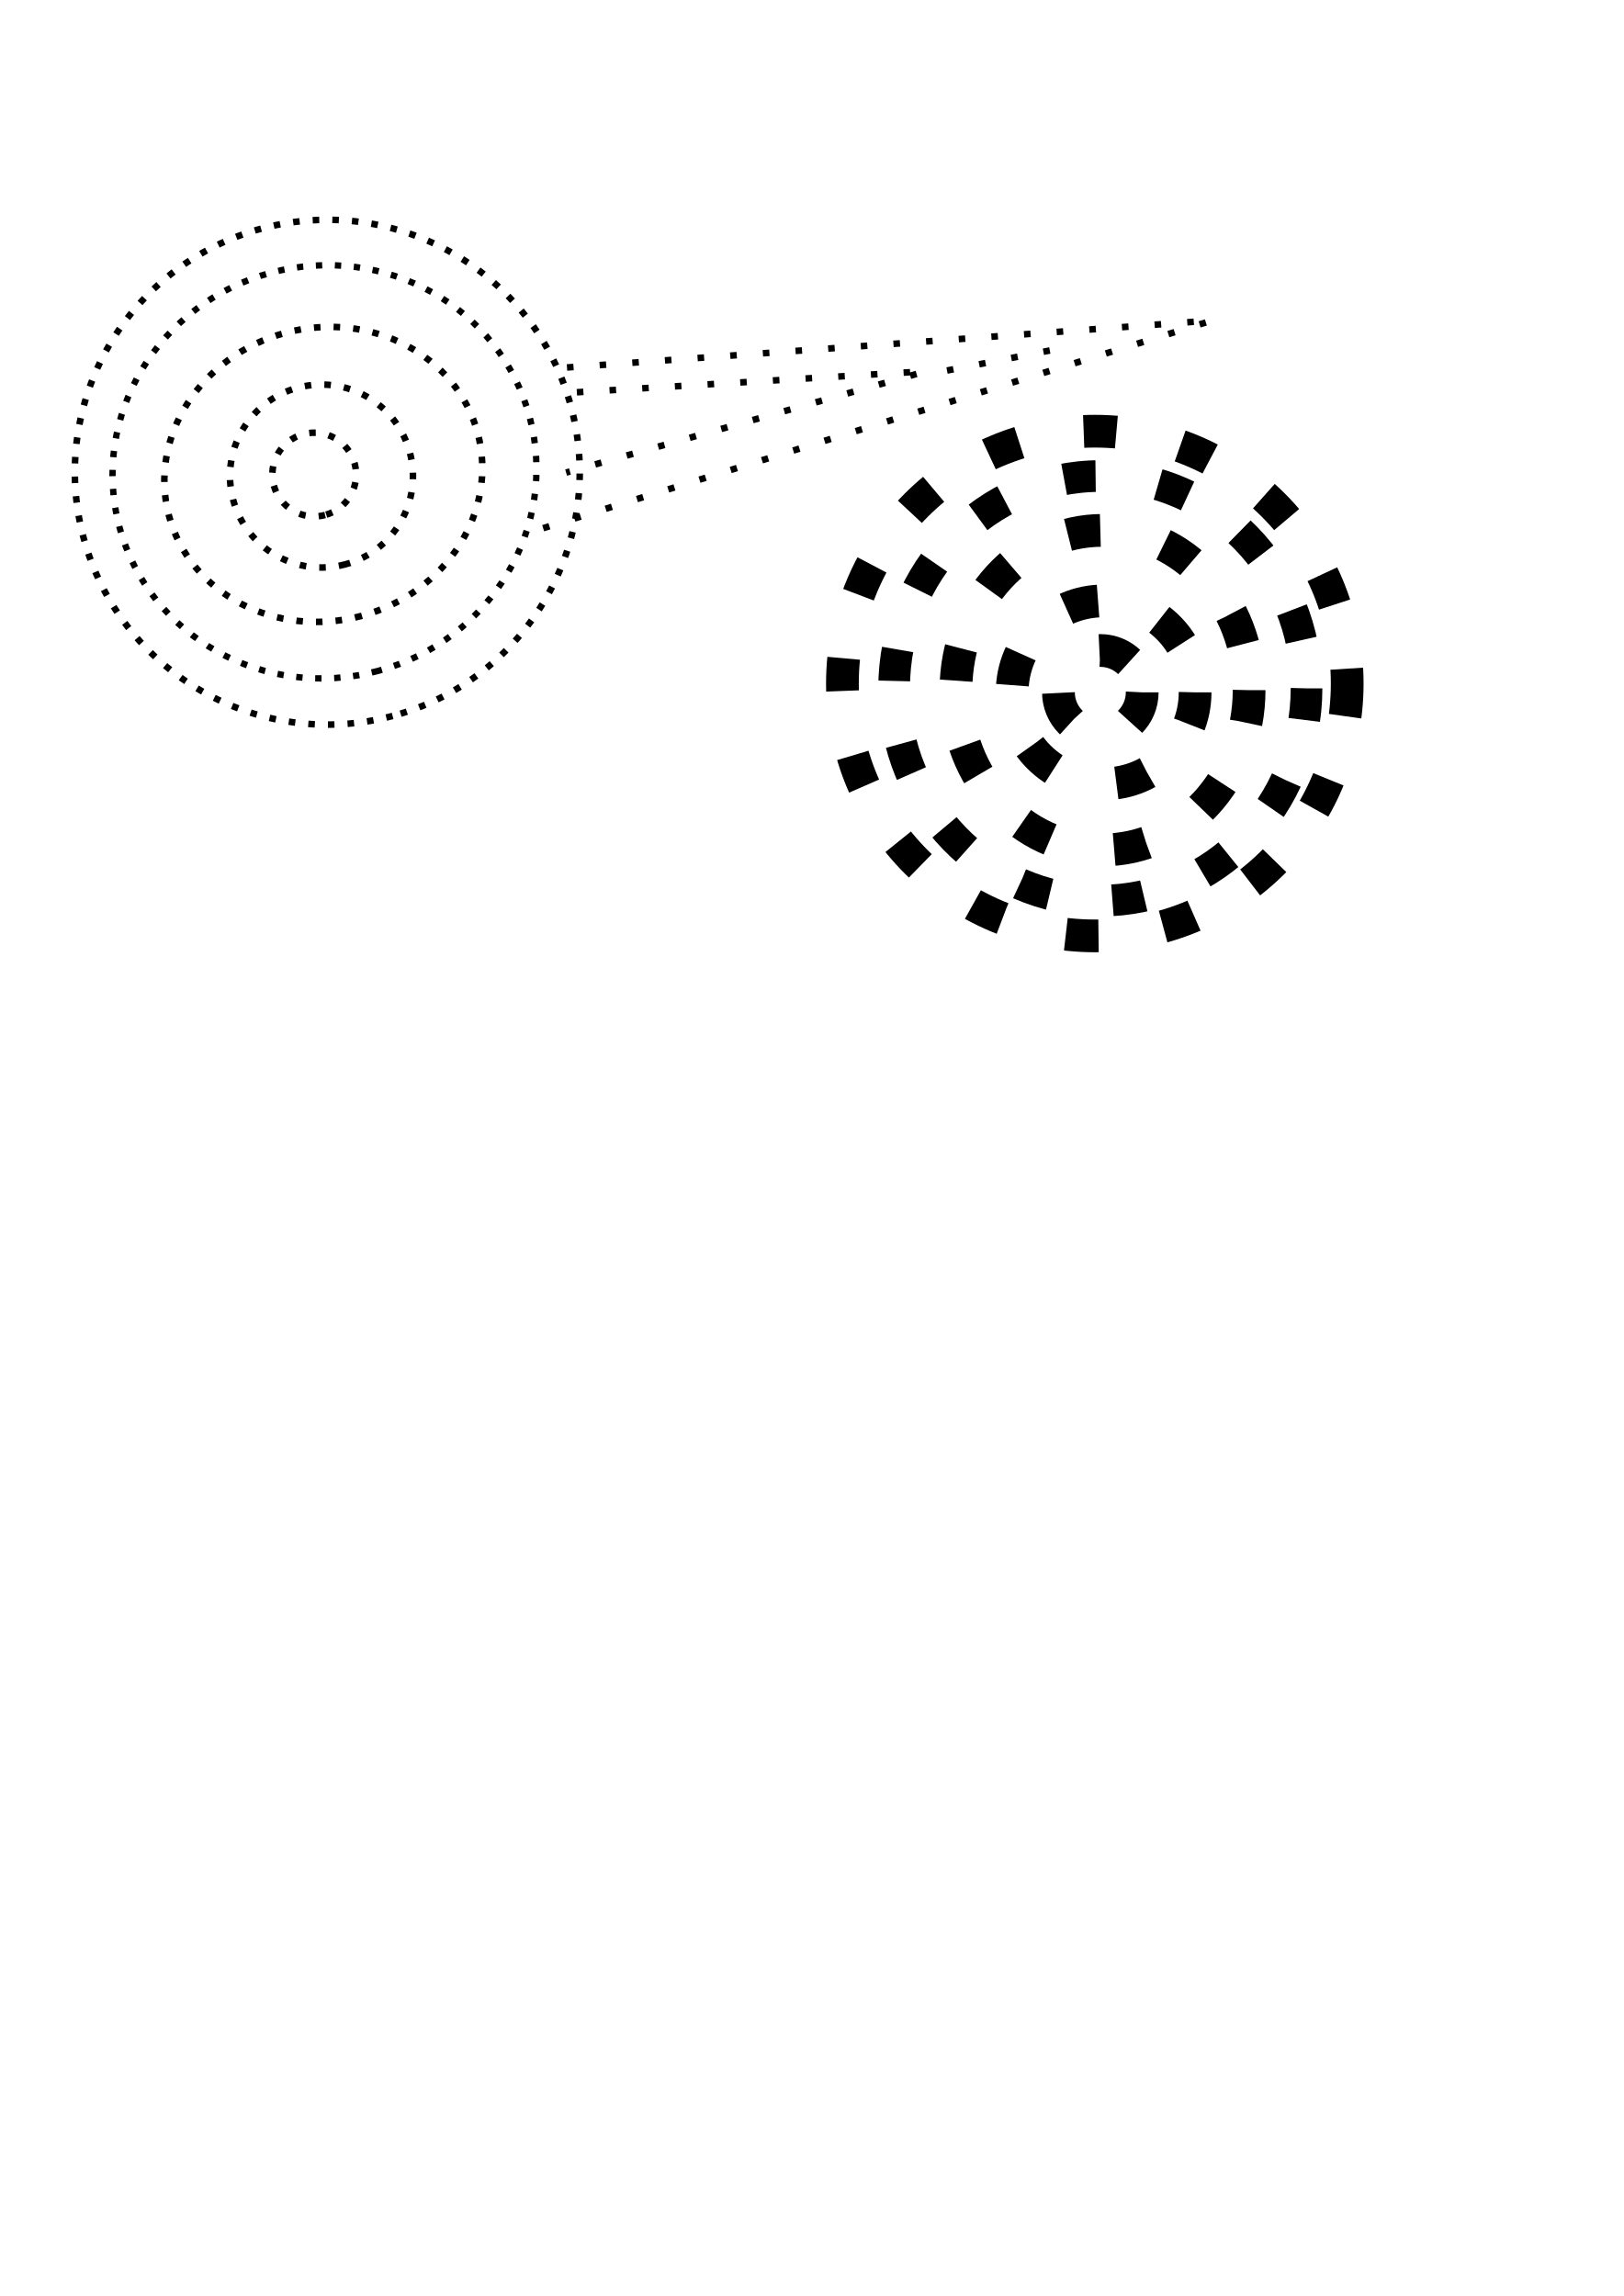
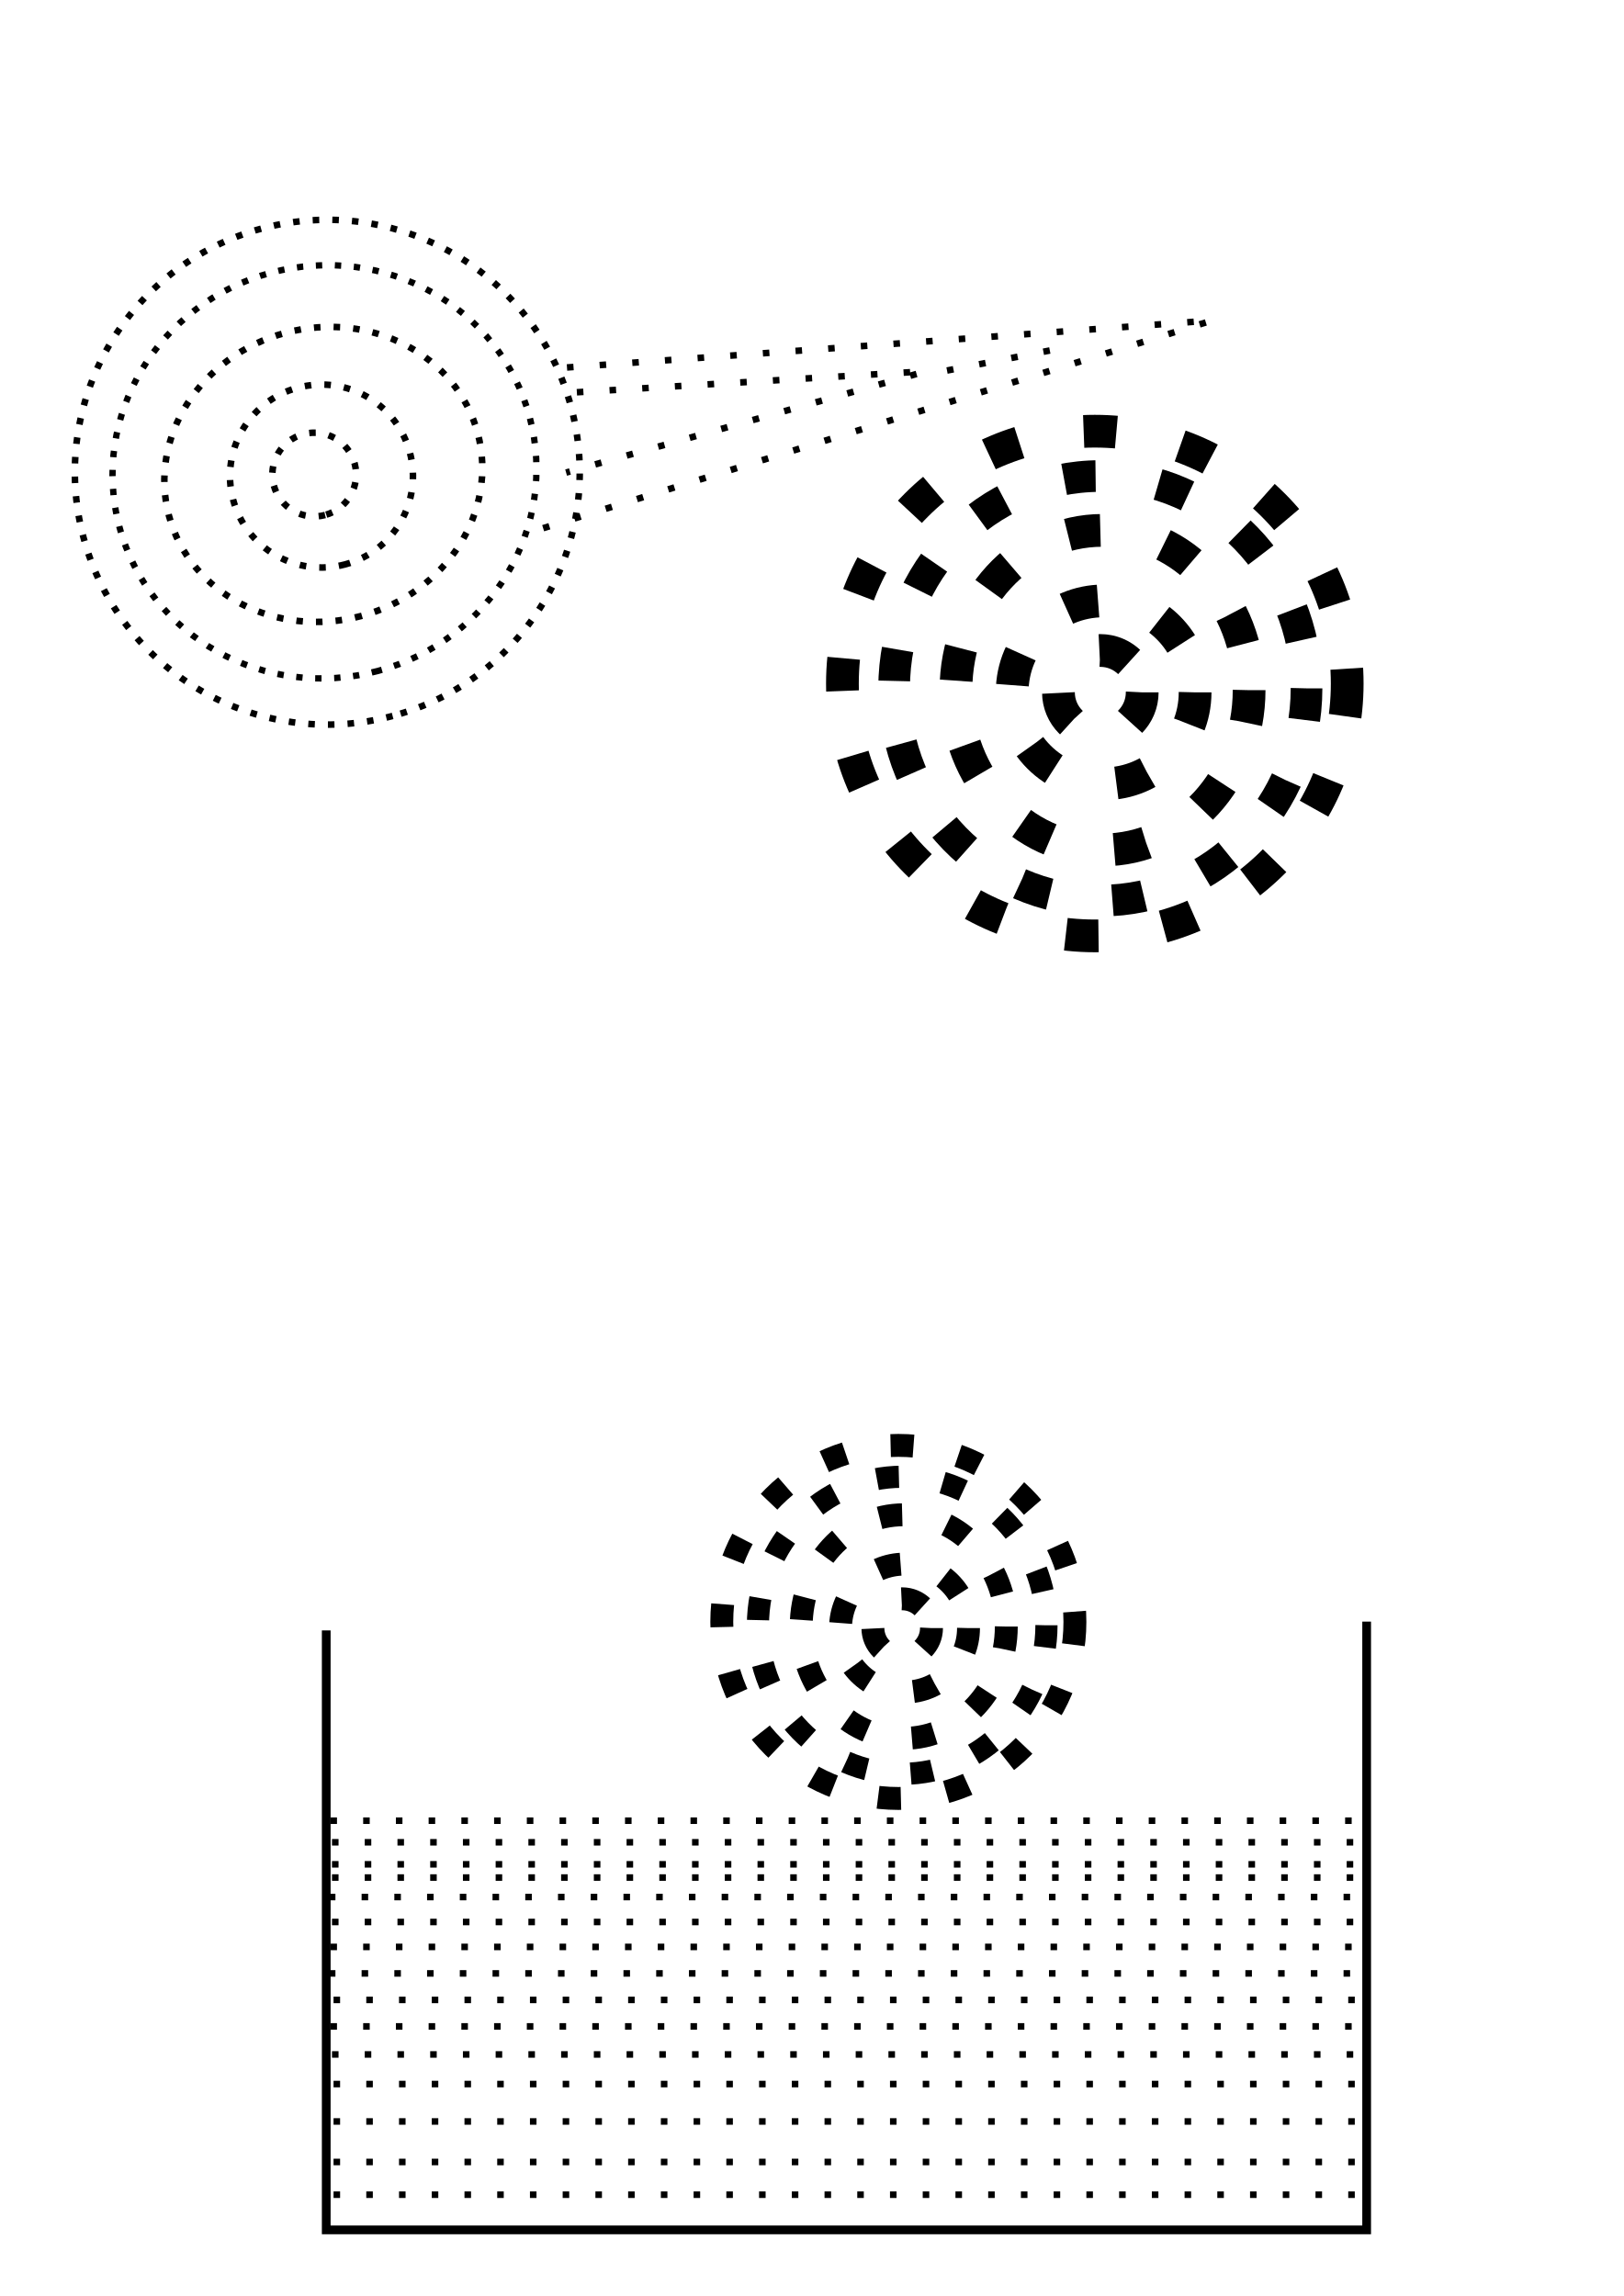
<svg xmlns="http://www.w3.org/2000/svg" width="210mm" height="297mm" viewBox="0 0 744.094 1052.362" id="svg2" version="1.1">
  <defs id="defs4" />
  <g id="layer1">
    <g id="g4251" transform="matrix(0.258819,0.9659258,-0.9659258,0.258819,627.5868,-251.0478)">
      <g transform="translate(-62.48077,149.6831)" id="g4154">
        <circle style="fill:none;fill-opacity:1;stroke:#000000;stroke-width:3;stroke-miterlimit:4;stroke-dasharray:3, 6;stroke-dashoffset:0;stroke-opacity:1" id="path4141" cx="390.424" cy="432.634" r="115.662" />
        <ellipse style="fill:none;fill-opacity:1;stroke:#000000;stroke-width:2.902;stroke-miterlimit:4;stroke-dasharray:2.902, 5.804;stroke-dashoffset:0;stroke-opacity:1" id="path4146" cx="389.919" cy="433.828" rx="94.498" ry="97.309" />
        <ellipse style="fill:none;fill-opacity:1;stroke:#000000;stroke-width:3;stroke-miterlimit:4;stroke-dasharray:3, 6;stroke-dashoffset:0;stroke-opacity:1" id="path4148" cx="390.929" cy="434.654" rx="67.175" ry="73.236" />
        <circle style="fill:none;fill-opacity:1;stroke:#000000;stroke-width:3;stroke-miterlimit:4;stroke-dasharray:3, 6;stroke-dashoffset:0;stroke-opacity:1" id="path4150" cx="391.434" cy="435.664" r="41.921" />
        <circle style="fill:none;fill-opacity:1;stroke:#000000;stroke-width:3;stroke-miterlimit:4;stroke-dasharray:3, 6;stroke-dashoffset:0;stroke-opacity:1" id="path4152" cx="389.919" cy="438.695" r="19.193" />
      </g>
      <g transform="translate(0,18.57143)" id="g4246">
        <path style="fill:none;fill-rule:evenodd;stroke:#000000;stroke-width:3;stroke-linecap:butt;stroke-linejoin:miter;stroke-miterlimit:4;stroke-dasharray:3, 12;stroke-dashoffset:0;stroke-opacity:1" d="m 310,445.219 c 55.714,-290 55.714,-291.429 55.714,-291.429 l 12.857,327.143" id="path4178" />
        <path style="fill:none;fill-rule:evenodd;stroke:#000000;stroke-width:3;stroke-linecap:butt;stroke-linejoin:miter;stroke-miterlimit:4;stroke-dasharray:3, 12;stroke-dashoffset:0;stroke-opacity:1" d="m 322.143,443.791 32.143,-157.143 2.143,171.429" id="path4180" />
        <path style="fill:none;fill-rule:evenodd;stroke:#000000;stroke-width:3;stroke-linecap:butt;stroke-linejoin:miter;stroke-miterlimit:4;stroke-dasharray:3, 12;stroke-dashoffset:0;stroke-opacity:1" d="M 356.429,277.362 360,225.934" id="path4182" />
      </g>
    </g>
    <g id="g4238" transform="translate(2.020305,-22.22336)">
      <circle style="fill:none;fill-opacity:1;stroke:#000000;stroke-width:15;stroke-miterlimit:4;stroke-dasharray:15, 30;stroke-dashoffset:0;stroke-opacity:1" id="circle4217" cx="499.699" cy="335.523" r="115.662" />
      <g transform="translate(3.030458,1.010153)" id="g4232">
        <ellipse ry="97.309" rx="94.498" cy="336.717" cx="499.194" id="ellipse4219" style="fill:none;fill-opacity:1;stroke:#000000;stroke-width:14.51;stroke-miterlimit:4;stroke-dasharray:14.51, 29.02;stroke-dashoffset:0;stroke-opacity:1" />
        <ellipse ry="73.236" rx="67.175" cy="337.543" cx="500.204" id="ellipse4221" style="fill:none;fill-opacity:1;stroke:#000000;stroke-width:15;stroke-miterlimit:4;stroke-dasharray:15, 30;stroke-dashoffset:0;stroke-opacity:1" />
        <circle r="41.921" cy="338.553" cx="500.709" id="circle4223" style="fill:none;fill-opacity:1;stroke:#000000;stroke-width:15;stroke-miterlimit:4;stroke-dasharray:15, 30;stroke-dashoffset:0;stroke-opacity:1" />
        <circle r="19.193" cy="338.553" cx="499.194" id="circle4225" style="fill:none;fill-opacity:1;stroke:#000000;stroke-width:15;stroke-miterlimit:4;stroke-dasharray:15, 30;stroke-dashoffset:0;stroke-opacity:1" />
      </g>
    </g>
+     <g id="g4309">
+       <g id="g4263" transform="matrix(0.6995838,0,0,0.6995838,62.10308,508.6776)">
+         <circle style="fill:none;fill-opacity:1;stroke:#000000;stroke-width:15;stroke-miterlimit:4;stroke-dasharray:15, 30;stroke-dashoffset:0;stroke-opacity:1" id="circle4265" cx="499.699" cy="335.523" r="115.662" />
+         <g transform="translate(3.030458,1.010153)" id="g4267">
+           <ellipse ry="97.309" rx="94.498" cy="336.717" cx="499.194" id="ellipse4269" style="fill:none;fill-opacity:1;stroke:#000000;stroke-width:14.51;stroke-miterlimit:4;stroke-dasharray:14.51, 29.02;stroke-dashoffset:0;stroke-opacity:1" />
+           <ellipse ry="73.236" rx="67.175" cy="337.543" cx="500.204" id="ellipse4271" style="fill:none;fill-opacity:1;stroke:#000000;stroke-width:15;stroke-miterlimit:4;stroke-dasharray:15, 30;stroke-dashoffset:0;stroke-opacity:1" />
+           <circle r="41.921" cy="338.553" cx="500.709" id="circle4273" style="fill:none;fill-opacity:1;stroke:#000000;stroke-width:15;stroke-miterlimit:4;stroke-dasharray:15, 30;stroke-dashoffset:0;stroke-opacity:1" />
+           <circle r="19.193" cy="338.553" cx="499.194" id="circle4275" style="fill:none;fill-opacity:1;stroke:#000000;stroke-width:15;stroke-miterlimit:4;stroke-dasharray:15, 30;stroke-dashoffset:0;stroke-opacity:1" />
+         </g>
+       </g>
+       <path id="path4277" d="m 149.503,747.296 0,274.761 476.792,0 0,-278.802" style="fill:none;fill-rule:evenodd;stroke:#000000;stroke-width:4;stroke-linecap:butt;stroke-linejoin:miter;stroke-opacity:1;stroke-miterlimit:4;stroke-dasharray:none" />
+       <path id="path4279" d="m 151.429,834.505 477.857,0" style="fill:none;fill-rule:evenodd;stroke:#000000;stroke-width:3;stroke-linecap:butt;stroke-linejoin:miter;stroke-miterlimit:4;stroke-dasharray:3, 12;stroke-dashoffset:0;stroke-opacity:1" />
+       <path style="fill:none;fill-rule:evenodd;stroke:#000000;stroke-width:3;stroke-linecap:butt;stroke-linejoin:miter;stroke-miterlimit:4;stroke-dasharray:3, 12;stroke-dashoffset:0;stroke-opacity:1" d="m 152.143,854.505 477.857,0" id="path4281" />
+       <path id="path4283" d="m 152.143,880.934 477.857,0" style="fill:none;fill-rule:evenodd;stroke:#000000;stroke-width:3;stroke-linecap:butt;stroke-linejoin:miter;stroke-miterlimit:4;stroke-dasharray:3, 12;stroke-dashoffset:0;stroke-opacity:1" />
+       <path style="fill:none;fill-rule:evenodd;stroke:#000000;stroke-width:3;stroke-linecap:butt;stroke-linejoin:miter;stroke-miterlimit:4;stroke-dasharray:3, 12;stroke-dashoffset:0;stroke-opacity:1" d="m 150.714,904.505 477.857,0" id="path4285" />
+       <path id="path4287" d="m 151.429,928.791 477.857,0" style="fill:none;fill-rule:evenodd;stroke:#000000;stroke-width:3;stroke-linecap:butt;stroke-linejoin:miter;stroke-miterlimit:4;stroke-dasharray:3, 12;stroke-dashoffset:0;stroke-opacity:1" />
+       <path style="fill:none;fill-rule:evenodd;stroke:#000000;stroke-width:3;stroke-linecap:butt;stroke-linejoin:miter;stroke-miterlimit:4;stroke-dasharray:3, 12;stroke-dashoffset:0;stroke-opacity:1" d="m 152.857,955.219 477.857,0" id="path4289" />
+       <path id="path4291" d="m 152.857,972.362 477.857,0" style="fill:none;fill-rule:evenodd;stroke:#000000;stroke-width:3;stroke-linecap:butt;stroke-linejoin:miter;stroke-miterlimit:4;stroke-dasharray:3, 12;stroke-dashoffset:0;stroke-opacity:1" />
+       <path style="fill:none;fill-rule:evenodd;stroke:#000000;stroke-width:3;stroke-linecap:butt;stroke-linejoin:miter;stroke-miterlimit:4;stroke-dasharray:3, 12;stroke-dashoffset:0;stroke-opacity:1" d="m 152.857,990.934 477.857,0" id="path4293" />
+       <path id="path4295" d="m 152.857,1005.934 477.857,0" style="fill:none;fill-rule:evenodd;stroke:#000000;stroke-width:3;stroke-linecap:butt;stroke-linejoin:miter;stroke-miterlimit:4;stroke-dasharray:3, 12;stroke-dashoffset:0;stroke-opacity:1" />
+       <path style="fill:none;fill-rule:evenodd;stroke:#000000;stroke-width:3;stroke-linecap:butt;stroke-linejoin:miter;stroke-miterlimit:4;stroke-dasharray:3, 12;stroke-dashoffset:0;stroke-opacity:1" d="m 152.143,941.648 477.857,0" id="path4297" />
+       <path id="path4299" d="m 152.857,916.648 477.857,0" style="fill:none;fill-rule:evenodd;stroke:#000000;stroke-width:3;stroke-linecap:butt;stroke-linejoin:miter;stroke-miterlimit:4;stroke-dasharray:3, 12;stroke-dashoffset:0;stroke-opacity:1" />
+       <path style="fill:none;fill-rule:evenodd;stroke:#000000;stroke-width:3;stroke-linecap:butt;stroke-linejoin:miter;stroke-miterlimit:4;stroke-dasharray:3, 12;stroke-dashoffset:0;stroke-opacity:1" d="m 151.429,892.362 477.857,0" id="path4301" />
+       <path id="path4303" d="m 150.714,869.505 477.857,0" style="fill:none;fill-rule:evenodd;stroke:#000000;stroke-width:3;stroke-linecap:butt;stroke-linejoin:miter;stroke-miterlimit:4;stroke-dasharray:3, 12;stroke-dashoffset:0;stroke-opacity:1" />
+       <path id="path4305" d="m 152.143,844.404 477.857,0" style="fill:none;fill-rule:evenodd;stroke:#000000;stroke-width:3;stroke-linecap:butt;stroke-linejoin:miter;stroke-miterlimit:4;stroke-dasharray:3, 12;stroke-dashoffset:0;stroke-opacity:1" />
+       <path id="path4307" d="m 152.143,860.566 477.857,0" style="fill:none;fill-rule:evenodd;stroke:#000000;stroke-width:3;stroke-linecap:butt;stroke-linejoin:miter;stroke-miterlimit:4;stroke-dasharray:3, 12;stroke-dashoffset:0;stroke-opacity:1" />
+     </g>
  </g>
</svg>
